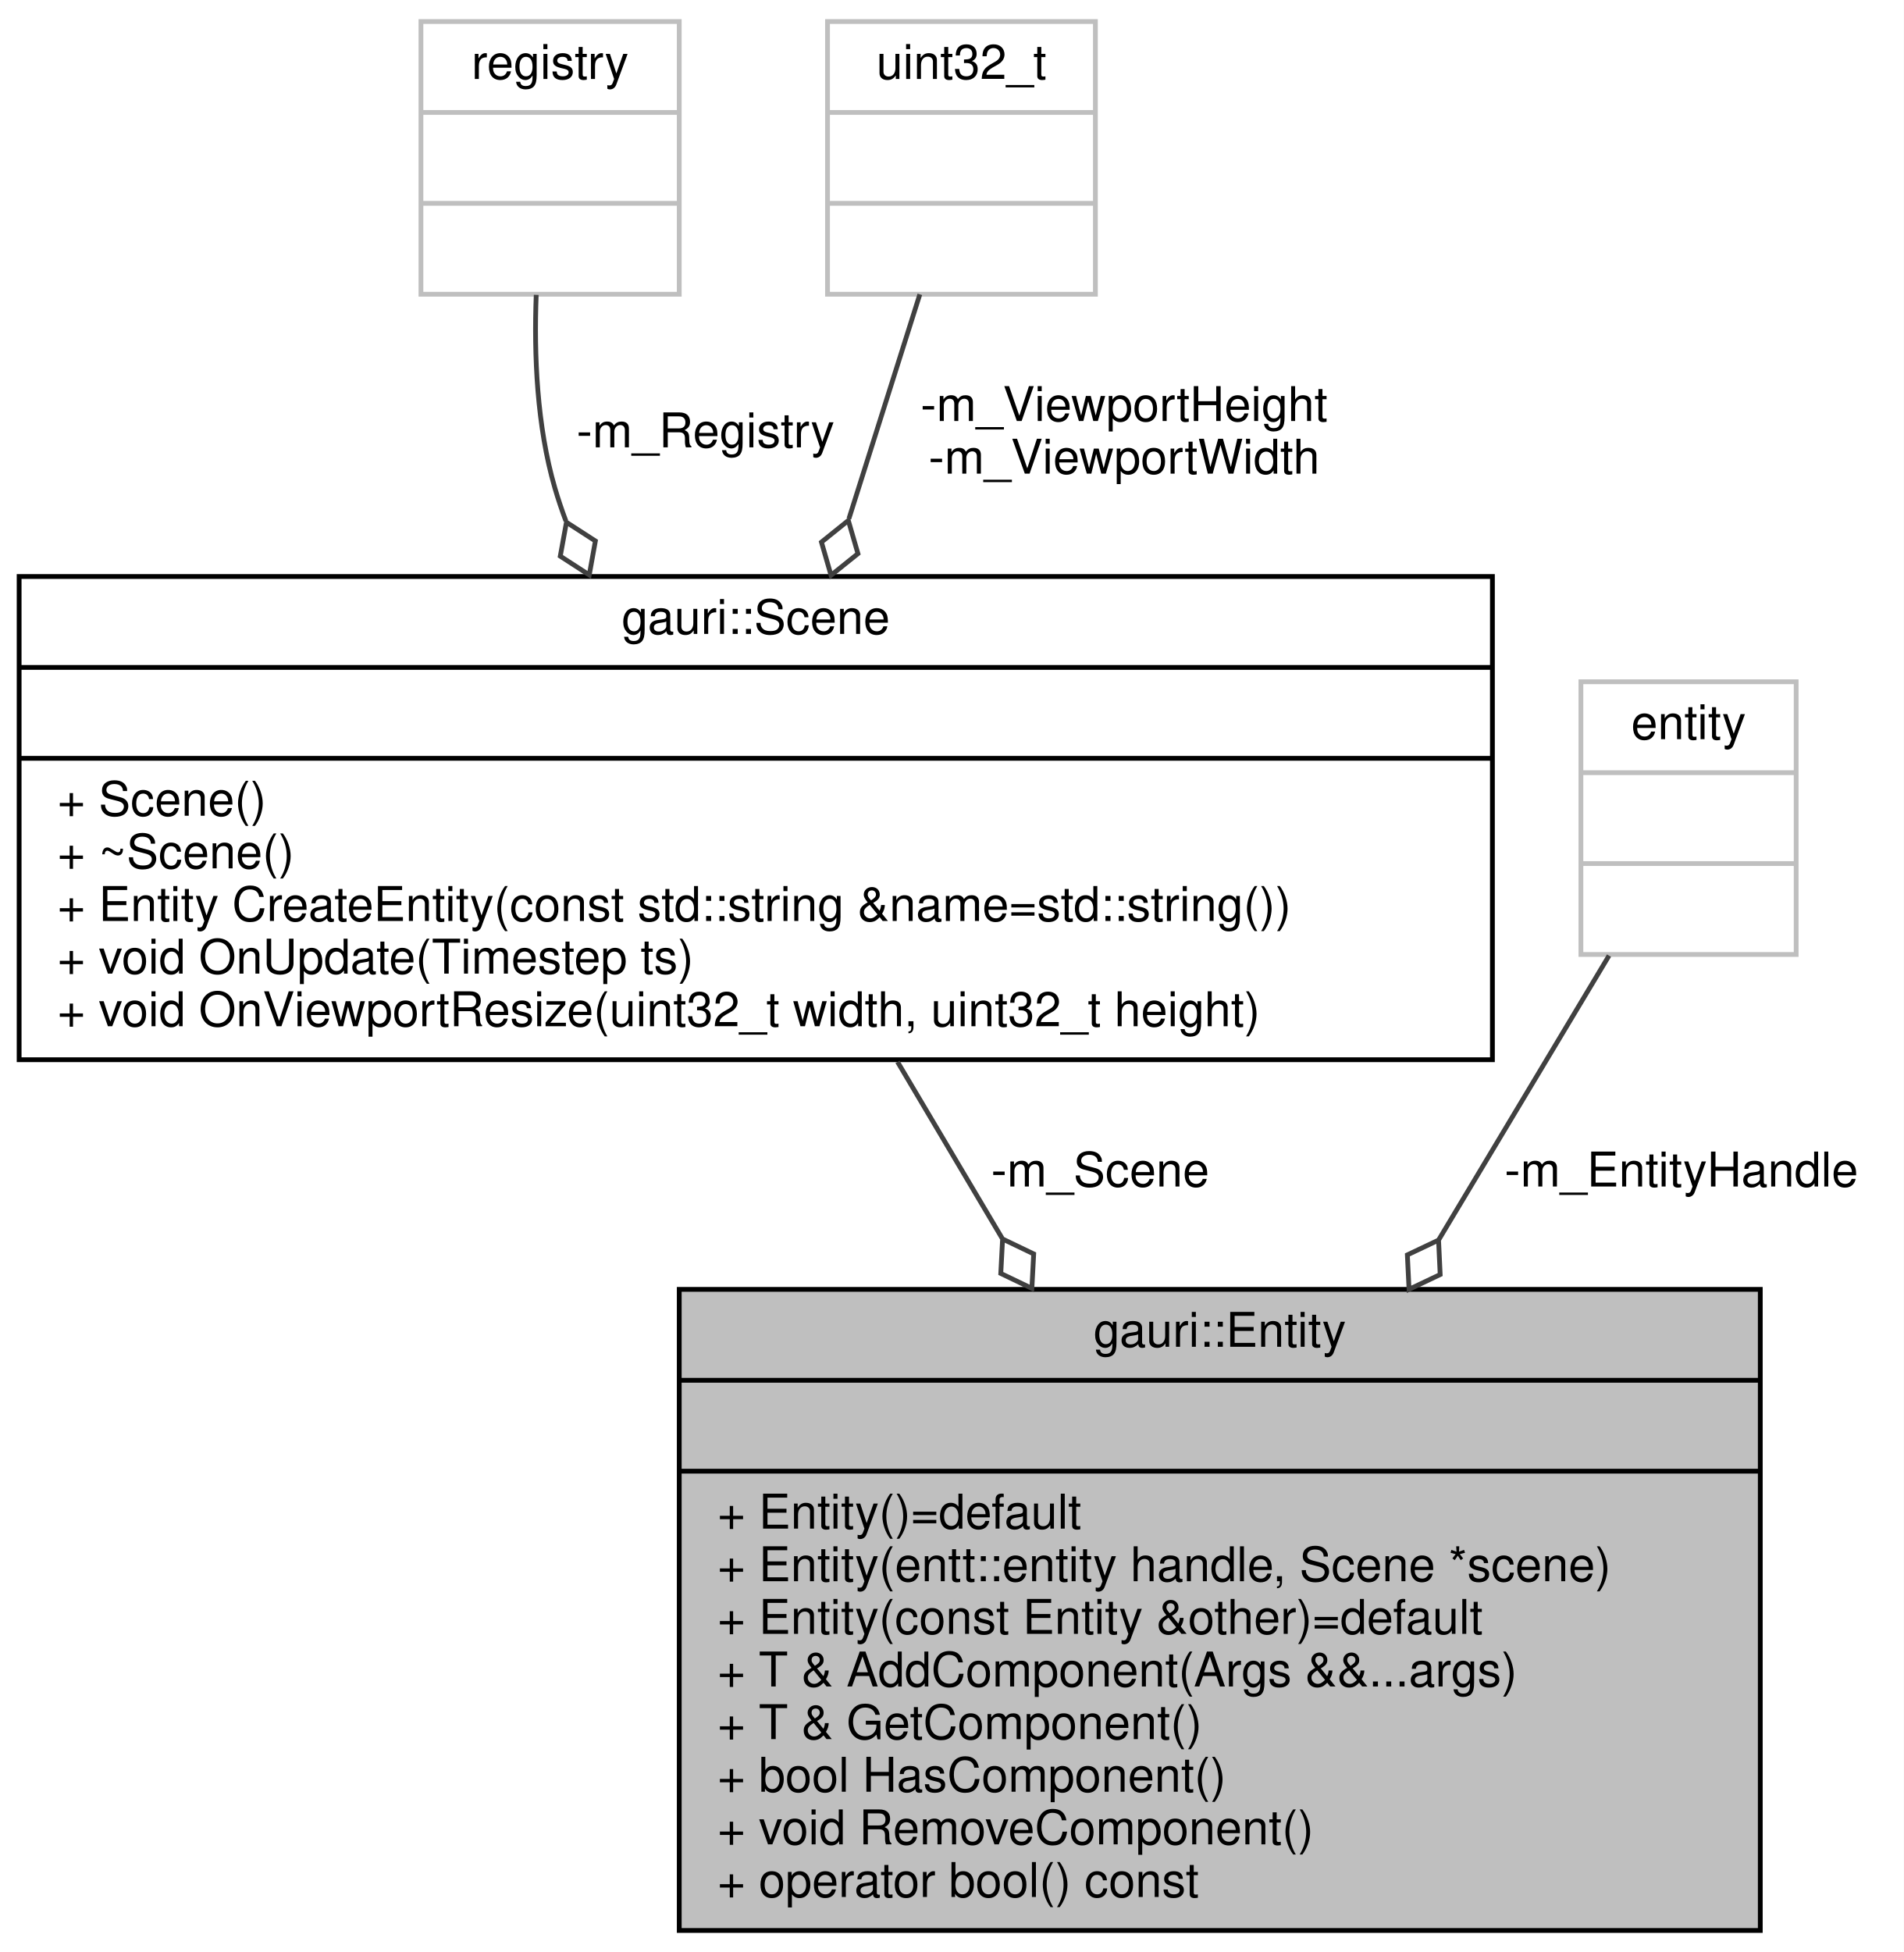
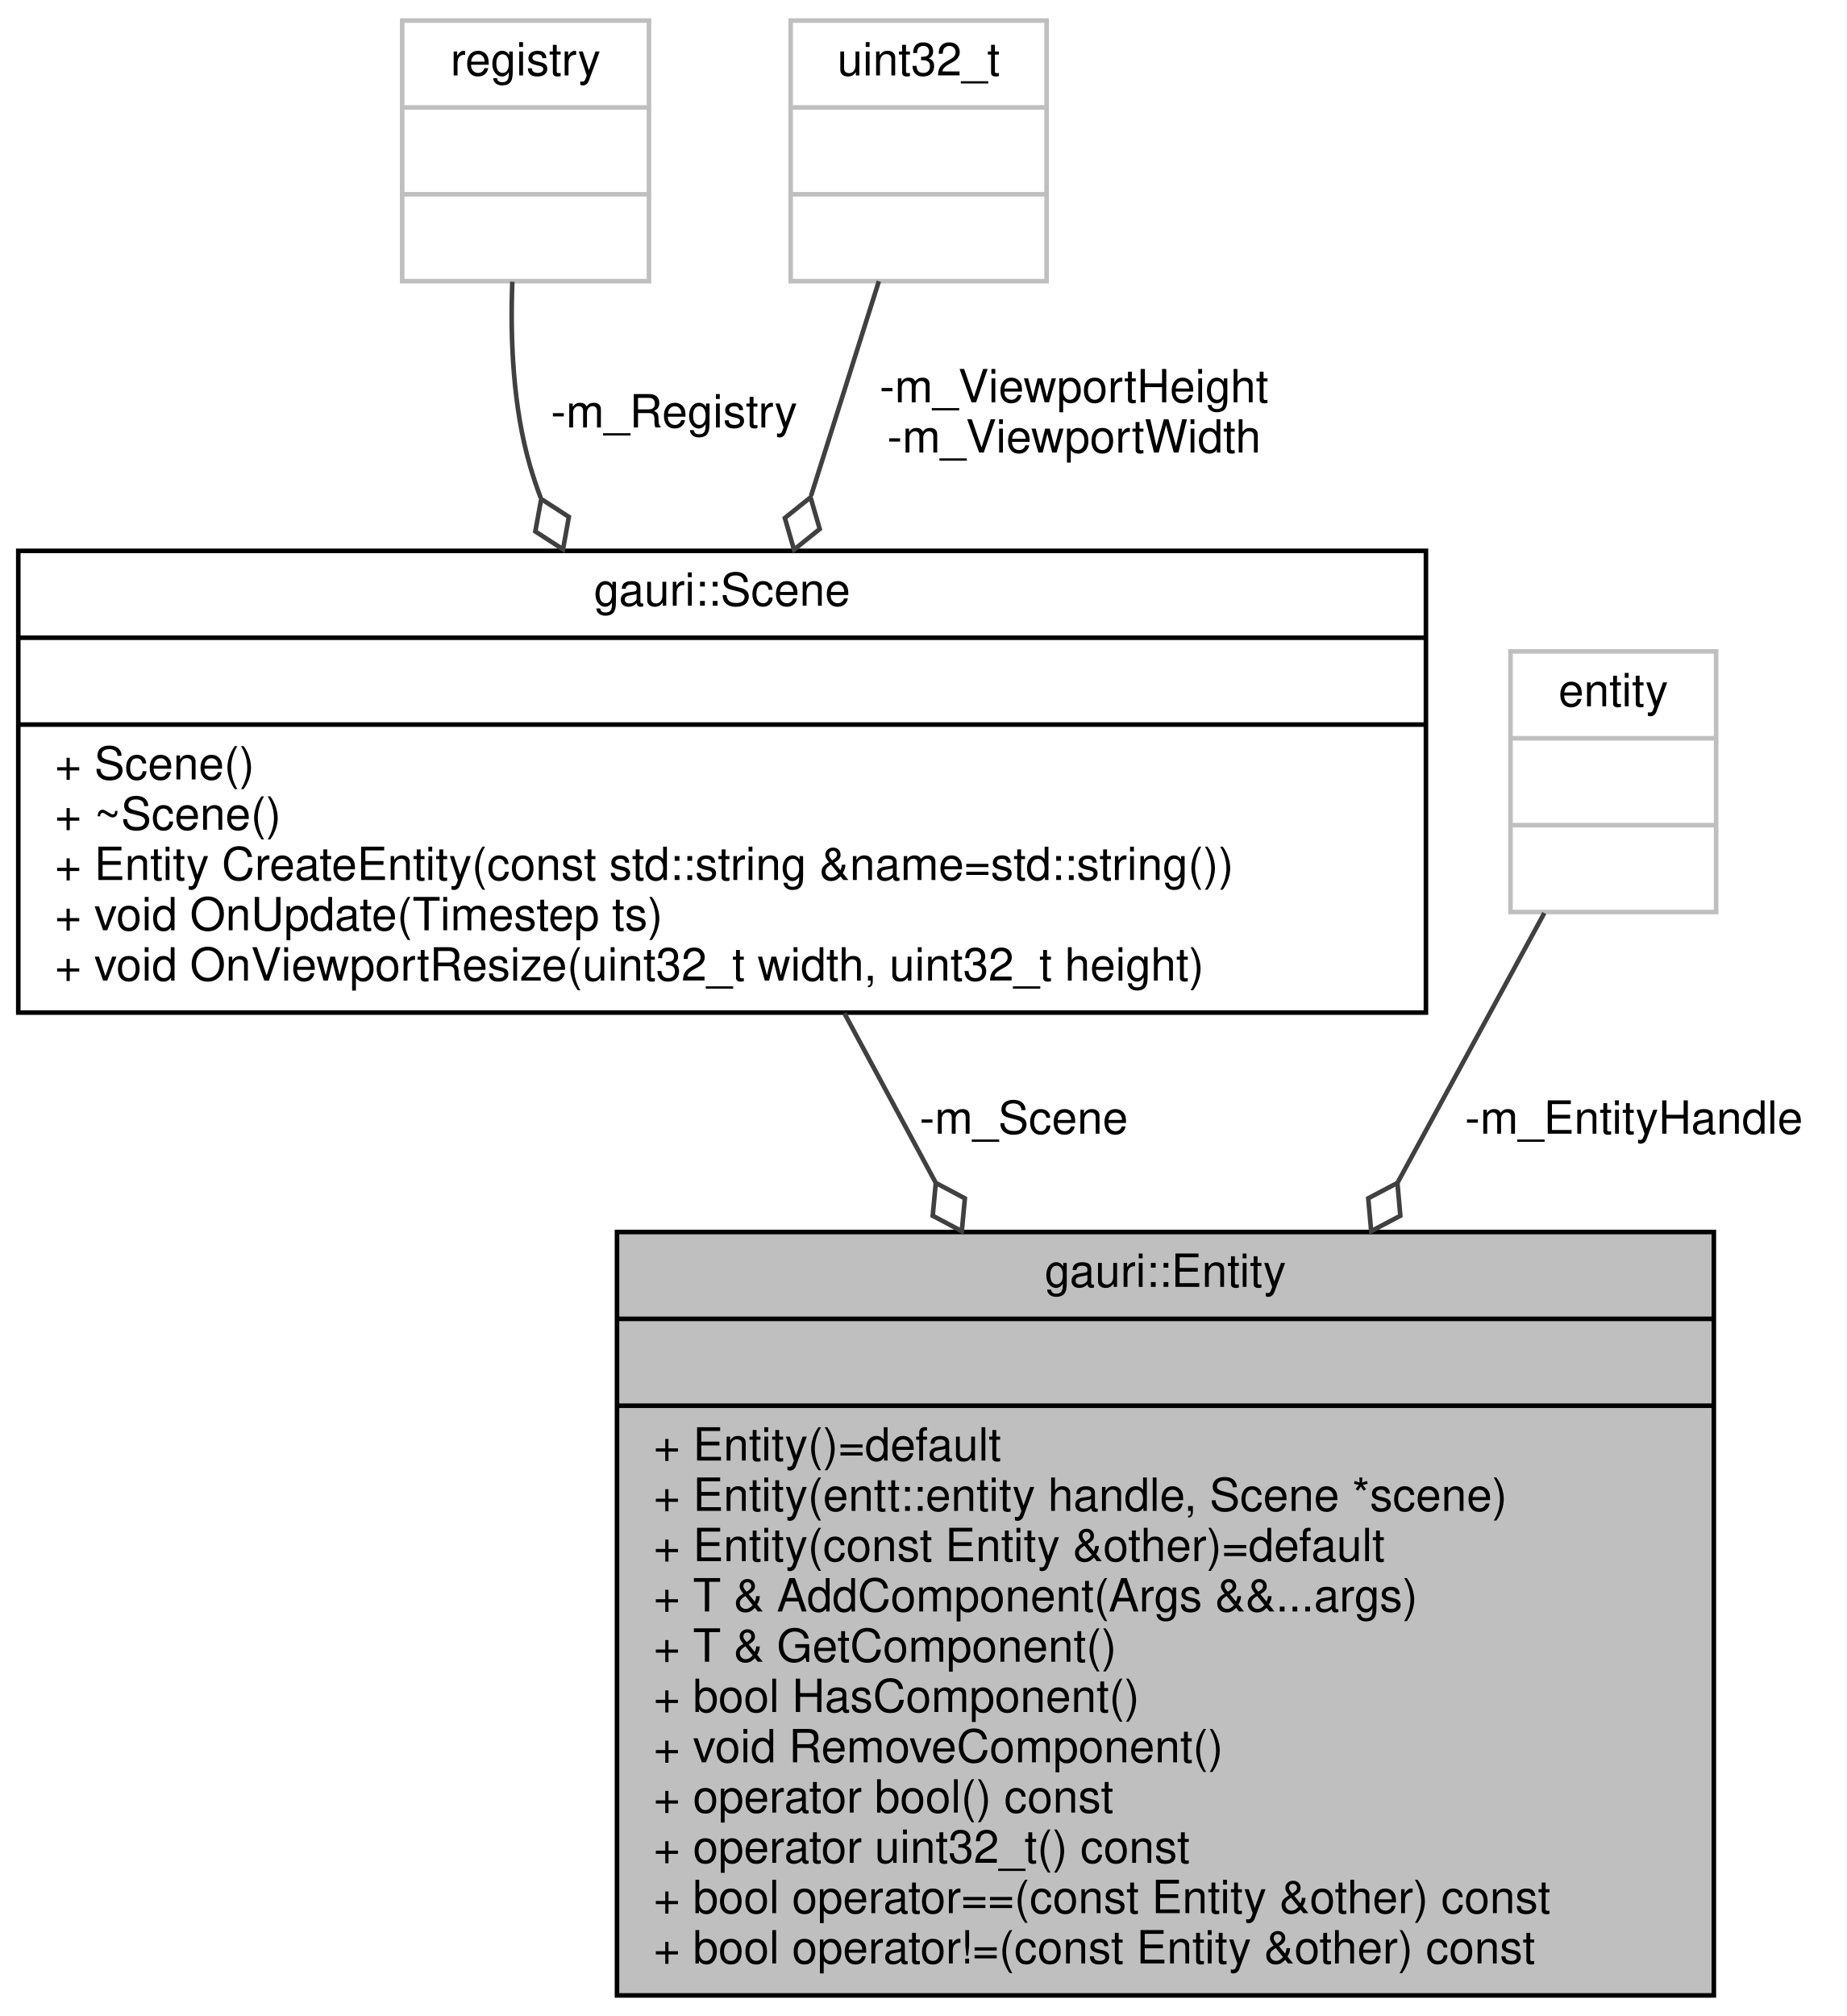
- <svg xmlns="http://www.w3.org/2000/svg" xmlns:xlink="http://www.w3.org/1999/xlink" width="398pt" height="408pt" viewBox="0.00 0.00 398.00 408.00">
-   <g id="graph0" class="graph" transform="scale(1 1) rotate(0) translate(4 404)">
-     <polygon fill="white" stroke="transparent" points="-4,4 -4,-404 394,-404 394,4 -4,4" />
+ <svg xmlns="http://www.w3.org/2000/svg" xmlns:xlink="http://www.w3.org/1999/xlink" width="404pt" height="441pt" viewBox="0.00 0.00 404.00 441.00">
+   <g id="graph0" class="graph" transform="scale(1 1) rotate(0) translate(4 437)">
+     <polygon fill="white" stroke="transparent" points="-4,4 -4,-437 400,-437 400,4 -4,4" />
    <g id="node1" class="node">
      <g id="a_node1">
        <a xlink:title=" ">
-           <polygon fill="#bfbfbf" stroke="black" points="138,-0.5 138,-134.5 364,-134.5 364,-0.5 138,-0.5" />
-           <text text-anchor="middle" x="251" y="-122.5" font-family="Helvetica,sans-Serif" font-size="10.00">gauri::Entity</text>
-           <polyline fill="none" stroke="black" points="138,-115.5 364,-115.5 " />
-           <text text-anchor="middle" x="251" y="-103.5" font-family="Helvetica,sans-Serif" font-size="10.00"> </text>
-           <polyline fill="none" stroke="black" points="138,-96.5 364,-96.5 " />
-           <text text-anchor="start" x="146" y="-84.5" font-family="Helvetica,sans-Serif" font-size="10.00">+ Entity()=default</text>
-           <text text-anchor="start" x="146" y="-73.5" font-family="Helvetica,sans-Serif" font-size="10.00">+ Entity(entt::entity handle, Scene *scene)</text>
-           <text text-anchor="start" x="146" y="-62.5" font-family="Helvetica,sans-Serif" font-size="10.00">+ Entity(const Entity &amp;other)=default</text>
-           <text text-anchor="start" x="146" y="-51.5" font-family="Helvetica,sans-Serif" font-size="10.00">+ T &amp; AddComponent(Args &amp;&amp;...args)</text>
-           <text text-anchor="start" x="146" y="-40.5" font-family="Helvetica,sans-Serif" font-size="10.00">+ T &amp; GetComponent()</text>
-           <text text-anchor="start" x="146" y="-29.5" font-family="Helvetica,sans-Serif" font-size="10.00">+ bool HasComponent()</text>
-           <text text-anchor="start" x="146" y="-18.5" font-family="Helvetica,sans-Serif" font-size="10.00">+ void RemoveComponent()</text>
-           <text text-anchor="start" x="146" y="-7.5" font-family="Helvetica,sans-Serif" font-size="10.00">+ operator bool() const</text>
+           <polygon fill="#bfbfbf" stroke="black" points="131,-0.5 131,-167.5 371,-167.5 371,-0.5 131,-0.5" />
+           <text text-anchor="middle" x="251" y="-155.5" font-family="Helvetica,sans-Serif" font-size="10.00">gauri::Entity</text>
+           <polyline fill="none" stroke="black" points="131,-148.5 371,-148.5 " />
+           <text text-anchor="middle" x="251" y="-136.5" font-family="Helvetica,sans-Serif" font-size="10.00"> </text>
+           <polyline fill="none" stroke="black" points="131,-129.5 371,-129.5 " />
+           <text text-anchor="start" x="139" y="-117.5" font-family="Helvetica,sans-Serif" font-size="10.00">+ Entity()=default</text>
+           <text text-anchor="start" x="139" y="-106.5" font-family="Helvetica,sans-Serif" font-size="10.00">+ Entity(entt::entity handle, Scene *scene)</text>
+           <text text-anchor="start" x="139" y="-95.5" font-family="Helvetica,sans-Serif" font-size="10.00">+ Entity(const Entity &amp;other)=default</text>
+           <text text-anchor="start" x="139" y="-84.5" font-family="Helvetica,sans-Serif" font-size="10.00">+ T &amp; AddComponent(Args &amp;&amp;...args)</text>
+           <text text-anchor="start" x="139" y="-73.5" font-family="Helvetica,sans-Serif" font-size="10.00">+ T &amp; GetComponent()</text>
+           <text text-anchor="start" x="139" y="-62.5" font-family="Helvetica,sans-Serif" font-size="10.00">+ bool HasComponent()</text>
+           <text text-anchor="start" x="139" y="-51.5" font-family="Helvetica,sans-Serif" font-size="10.00">+ void RemoveComponent()</text>
+           <text text-anchor="start" x="139" y="-40.5" font-family="Helvetica,sans-Serif" font-size="10.00">+ operator bool() const</text>
+           <text text-anchor="start" x="139" y="-29.5" font-family="Helvetica,sans-Serif" font-size="10.00">+ operator uint32_t() const</text>
+           <text text-anchor="start" x="139" y="-18.5" font-family="Helvetica,sans-Serif" font-size="10.00">+ bool operator==(const Entity &amp;other) const</text>
+           <text text-anchor="start" x="139" y="-7.5" font-family="Helvetica,sans-Serif" font-size="10.00">+ bool operator!=(const Entity &amp;other) const</text>
        </a>
      </g>
    </g>
    <g id="node2" class="node">
      <g id="a_node2">
        <a xlink:href="classgauri_1_1Scene.html" target="_top" xlink:title=" ">
-           <polygon fill="white" stroke="black" points="0,-182.5 0,-283.5 308,-283.5 308,-182.5 0,-182.5" />
-           <text text-anchor="middle" x="154" y="-271.5" font-family="Helvetica,sans-Serif" font-size="10.00">gauri::Scene</text>
-           <polyline fill="none" stroke="black" points="0,-264.5 308,-264.5 " />
-           <text text-anchor="middle" x="154" y="-252.5" font-family="Helvetica,sans-Serif" font-size="10.00"> </text>
-           <polyline fill="none" stroke="black" points="0,-245.5 308,-245.5 " />
-           <text text-anchor="start" x="8" y="-233.5" font-family="Helvetica,sans-Serif" font-size="10.00">+ Scene()</text>
-           <text text-anchor="start" x="8" y="-222.5" font-family="Helvetica,sans-Serif" font-size="10.00">+ ~Scene()</text>
-           <text text-anchor="start" x="8" y="-211.5" font-family="Helvetica,sans-Serif" font-size="10.00">+ Entity CreateEntity(const std::string &amp;name=std::string())</text>
-           <text text-anchor="start" x="8" y="-200.5" font-family="Helvetica,sans-Serif" font-size="10.00">+ void OnUpdate(Timestep ts)</text>
-           <text text-anchor="start" x="8" y="-189.5" font-family="Helvetica,sans-Serif" font-size="10.00">+ void OnViewportResize(uint32_t width, uint32_t height)</text>
+           <polygon fill="white" stroke="black" points="0,-215.5 0,-316.5 308,-316.5 308,-215.5 0,-215.5" />
+           <text text-anchor="middle" x="154" y="-304.5" font-family="Helvetica,sans-Serif" font-size="10.00">gauri::Scene</text>
+           <polyline fill="none" stroke="black" points="0,-297.5 308,-297.5 " />
+           <text text-anchor="middle" x="154" y="-285.5" font-family="Helvetica,sans-Serif" font-size="10.00"> </text>
+           <polyline fill="none" stroke="black" points="0,-278.5 308,-278.5 " />
+           <text text-anchor="start" x="8" y="-266.5" font-family="Helvetica,sans-Serif" font-size="10.00">+ Scene()</text>
+           <text text-anchor="start" x="8" y="-255.5" font-family="Helvetica,sans-Serif" font-size="10.00">+ ~Scene()</text>
+           <text text-anchor="start" x="8" y="-244.5" font-family="Helvetica,sans-Serif" font-size="10.00">+ Entity CreateEntity(const std::string &amp;name=std::string())</text>
+           <text text-anchor="start" x="8" y="-233.5" font-family="Helvetica,sans-Serif" font-size="10.00">+ void OnUpdate(Timestep ts)</text>
+           <text text-anchor="start" x="8" y="-222.5" font-family="Helvetica,sans-Serif" font-size="10.00">+ void OnViewportResize(uint32_t width, uint32_t height)</text>
        </a>
      </g>
    </g>
    <g id="edge1" class="edge">
-       <path fill="none" stroke="#404040" d="M183.63,-182.06C190.55,-170.39 198.08,-157.7 205.51,-145.17" />
-       <polygon fill="none" stroke="#404040" points="205.6,-145.03 205.22,-137.83 211.72,-134.71 212.1,-141.91 205.6,-145.03" />
-       <text text-anchor="middle" x="226" y="-156" font-family="Helvetica,sans-Serif" font-size="10.00"> -m_Scene</text>
+       <path fill="none" stroke="#404040" d="M180.76,-215.34C186.98,-203.79 193.81,-191.13 200.68,-178.38" />
+       <polygon fill="none" stroke="#404040" points="200.76,-178.24 200.08,-171.06 206.45,-167.67 207.12,-174.85 200.76,-178.24" />
+       <text text-anchor="middle" x="220" y="-189" font-family="Helvetica,sans-Serif" font-size="10.00"> -m_Scene</text>
    </g>
    <g id="node3" class="node">
      <g id="a_node3">
        <a xlink:title=" ">
-           <polygon fill="white" stroke="#bfbfbf" points="84,-342.5 84,-399.5 138,-399.5 138,-342.5 84,-342.5" />
-           <text text-anchor="middle" x="111" y="-387.5" font-family="Helvetica,sans-Serif" font-size="10.00">registry</text>
-           <polyline fill="none" stroke="#bfbfbf" points="84,-380.5 138,-380.5 " />
-           <text text-anchor="middle" x="111" y="-368.5" font-family="Helvetica,sans-Serif" font-size="10.00"> </text>
-           <polyline fill="none" stroke="#bfbfbf" points="84,-361.5 138,-361.5 " />
-           <text text-anchor="middle" x="111" y="-349.5" font-family="Helvetica,sans-Serif" font-size="10.00"> </text>
+           <polygon fill="white" stroke="#bfbfbf" points="84,-375.5 84,-432.5 138,-432.5 138,-375.5 84,-375.5" />
+           <text text-anchor="middle" x="111" y="-420.5" font-family="Helvetica,sans-Serif" font-size="10.00">registry</text>
+           <polyline fill="none" stroke="#bfbfbf" points="84,-413.5 138,-413.5 " />
+           <text text-anchor="middle" x="111" y="-401.5" font-family="Helvetica,sans-Serif" font-size="10.00"> </text>
+           <polyline fill="none" stroke="#bfbfbf" points="84,-394.5 138,-394.5 " />
+           <text text-anchor="middle" x="111" y="-382.5" font-family="Helvetica,sans-Serif" font-size="10.00"> </text>
        </a>
      </g>
    </g>
    <g id="edge2" class="edge">
-       <path fill="none" stroke="#404040" d="M108.1,-342.37C107.62,-329.82 108.23,-314.92 112,-302 112.67,-299.7 113.44,-297.41 114.3,-295.12" />
-       <polygon fill="none" stroke="#404040" points="114.42,-294.84 113.13,-287.75 119.19,-283.83 120.47,-290.93 114.42,-294.84" />
-       <text text-anchor="middle" x="143.5" y="-310.5" font-family="Helvetica,sans-Serif" font-size="10.00"> -m_Registry</text>
+       <path fill="none" stroke="#404040" d="M108.1,-375.37C107.62,-362.82 108.23,-347.92 112,-335 112.67,-332.7 113.44,-330.41 114.3,-328.12" />
+       <polygon fill="none" stroke="#404040" points="114.42,-327.84 113.13,-320.75 119.19,-316.83 120.47,-323.93 114.42,-327.84" />
+       <text text-anchor="middle" x="143.5" y="-343.5" font-family="Helvetica,sans-Serif" font-size="10.00"> -m_Registry</text>
    </g>
    <g id="node4" class="node">
      <g id="a_node4">
        <a xlink:title=" ">
-           <polygon fill="white" stroke="#bfbfbf" points="169,-342.5 169,-399.5 225,-399.5 225,-342.5 169,-342.5" />
-           <text text-anchor="middle" x="197" y="-387.5" font-family="Helvetica,sans-Serif" font-size="10.00">uint32_t</text>
-           <polyline fill="none" stroke="#bfbfbf" points="169,-380.5 225,-380.5 " />
-           <text text-anchor="middle" x="197" y="-368.5" font-family="Helvetica,sans-Serif" font-size="10.00"> </text>
-           <polyline fill="none" stroke="#bfbfbf" points="169,-361.5 225,-361.5 " />
-           <text text-anchor="middle" x="197" y="-349.5" font-family="Helvetica,sans-Serif" font-size="10.00"> </text>
+           <polygon fill="white" stroke="#bfbfbf" points="169,-375.5 169,-432.5 225,-432.5 225,-375.5 169,-375.5" />
+           <text text-anchor="middle" x="197" y="-420.5" font-family="Helvetica,sans-Serif" font-size="10.00">uint32_t</text>
+           <polyline fill="none" stroke="#bfbfbf" points="169,-413.5 225,-413.5 " />
+           <text text-anchor="middle" x="197" y="-401.5" font-family="Helvetica,sans-Serif" font-size="10.00"> </text>
+           <polyline fill="none" stroke="#bfbfbf" points="169,-394.5 225,-394.5 " />
+           <text text-anchor="middle" x="197" y="-382.5" font-family="Helvetica,sans-Serif" font-size="10.00"> </text>
        </a>
      </g>
    </g>
    <g id="edge3" class="edge">
-       <path fill="none" stroke="#404040" d="M188.3,-342.48C184.01,-328.93 178.66,-312 173.47,-295.58" />
-       <polygon fill="none" stroke="#404040" points="173.35,-295.21 167.73,-290.69 169.73,-283.76 175.36,-288.28 173.35,-295.21" />
-       <text text-anchor="middle" x="231" y="-316" font-family="Helvetica,sans-Serif" font-size="10.00"> -m_ViewportHeight</text>
-       <text text-anchor="middle" x="231" y="-305" font-family="Helvetica,sans-Serif" font-size="10.00">-m_ViewportWidth</text>
+       <path fill="none" stroke="#404040" d="M188.3,-375.48C184.01,-361.93 178.66,-345 173.47,-328.58" />
+       <polygon fill="none" stroke="#404040" points="173.35,-328.21 167.73,-323.69 169.73,-316.76 175.36,-321.28 173.35,-328.21" />
+       <text text-anchor="middle" x="231" y="-349" font-family="Helvetica,sans-Serif" font-size="10.00"> -m_ViewportHeight</text>
+       <text text-anchor="middle" x="231" y="-338" font-family="Helvetica,sans-Serif" font-size="10.00">-m_ViewportWidth</text>
    </g>
    <g id="node5" class="node">
      <g id="a_node5">
        <a xlink:title=" ">
-           <polygon fill="white" stroke="#bfbfbf" points="326.5,-204.5 326.5,-261.5 371.5,-261.5 371.5,-204.5 326.5,-204.5" />
-           <text text-anchor="middle" x="349" y="-249.5" font-family="Helvetica,sans-Serif" font-size="10.00">entity</text>
-           <polyline fill="none" stroke="#bfbfbf" points="326.5,-242.5 371.5,-242.5 " />
-           <text text-anchor="middle" x="349" y="-230.5" font-family="Helvetica,sans-Serif" font-size="10.00"> </text>
-           <polyline fill="none" stroke="#bfbfbf" points="326.5,-223.5 371.5,-223.5 " />
-           <text text-anchor="middle" x="349" y="-211.5" font-family="Helvetica,sans-Serif" font-size="10.00"> </text>
+           <polygon fill="white" stroke="#bfbfbf" points="326.5,-237.5 326.5,-294.5 371.5,-294.5 371.5,-237.5 326.5,-237.5" />
+           <text text-anchor="middle" x="349" y="-282.5" font-family="Helvetica,sans-Serif" font-size="10.00">entity</text>
+           <polyline fill="none" stroke="#bfbfbf" points="326.5,-275.5 371.5,-275.5 " />
+           <text text-anchor="middle" x="349" y="-263.5" font-family="Helvetica,sans-Serif" font-size="10.00"> </text>
+           <polyline fill="none" stroke="#bfbfbf" points="326.5,-256.5 371.5,-256.5 " />
+           <text text-anchor="middle" x="349" y="-244.5" font-family="Helvetica,sans-Serif" font-size="10.00"> </text>
        </a>
      </g>
    </g>
    <g id="edge4" class="edge">
-       <path fill="none" stroke="#404040" d="M332.38,-204.26C322.52,-187.82 309.5,-166.1 296.78,-144.87" />
-       <polygon fill="none" stroke="#404040" points="296.74,-144.8 290.22,-141.71 290.57,-134.51 297.08,-137.6 296.74,-144.8" />
-       <text text-anchor="middle" x="347.5" y="-156" font-family="Helvetica,sans-Serif" font-size="10.00"> -m_EntityHandle</text>
+       <path fill="none" stroke="#404040" d="M333.9,-237.27C325.14,-221.17 313.53,-199.85 301.79,-178.28" />
+       <polygon fill="none" stroke="#404040" points="301.76,-178.23 295.38,-174.87 296.02,-167.69 302.4,-171.05 301.76,-178.23" />
+       <text text-anchor="middle" x="353.5" y="-189" font-family="Helvetica,sans-Serif" font-size="10.00"> -m_EntityHandle</text>
    </g>
  </g>
</svg>
